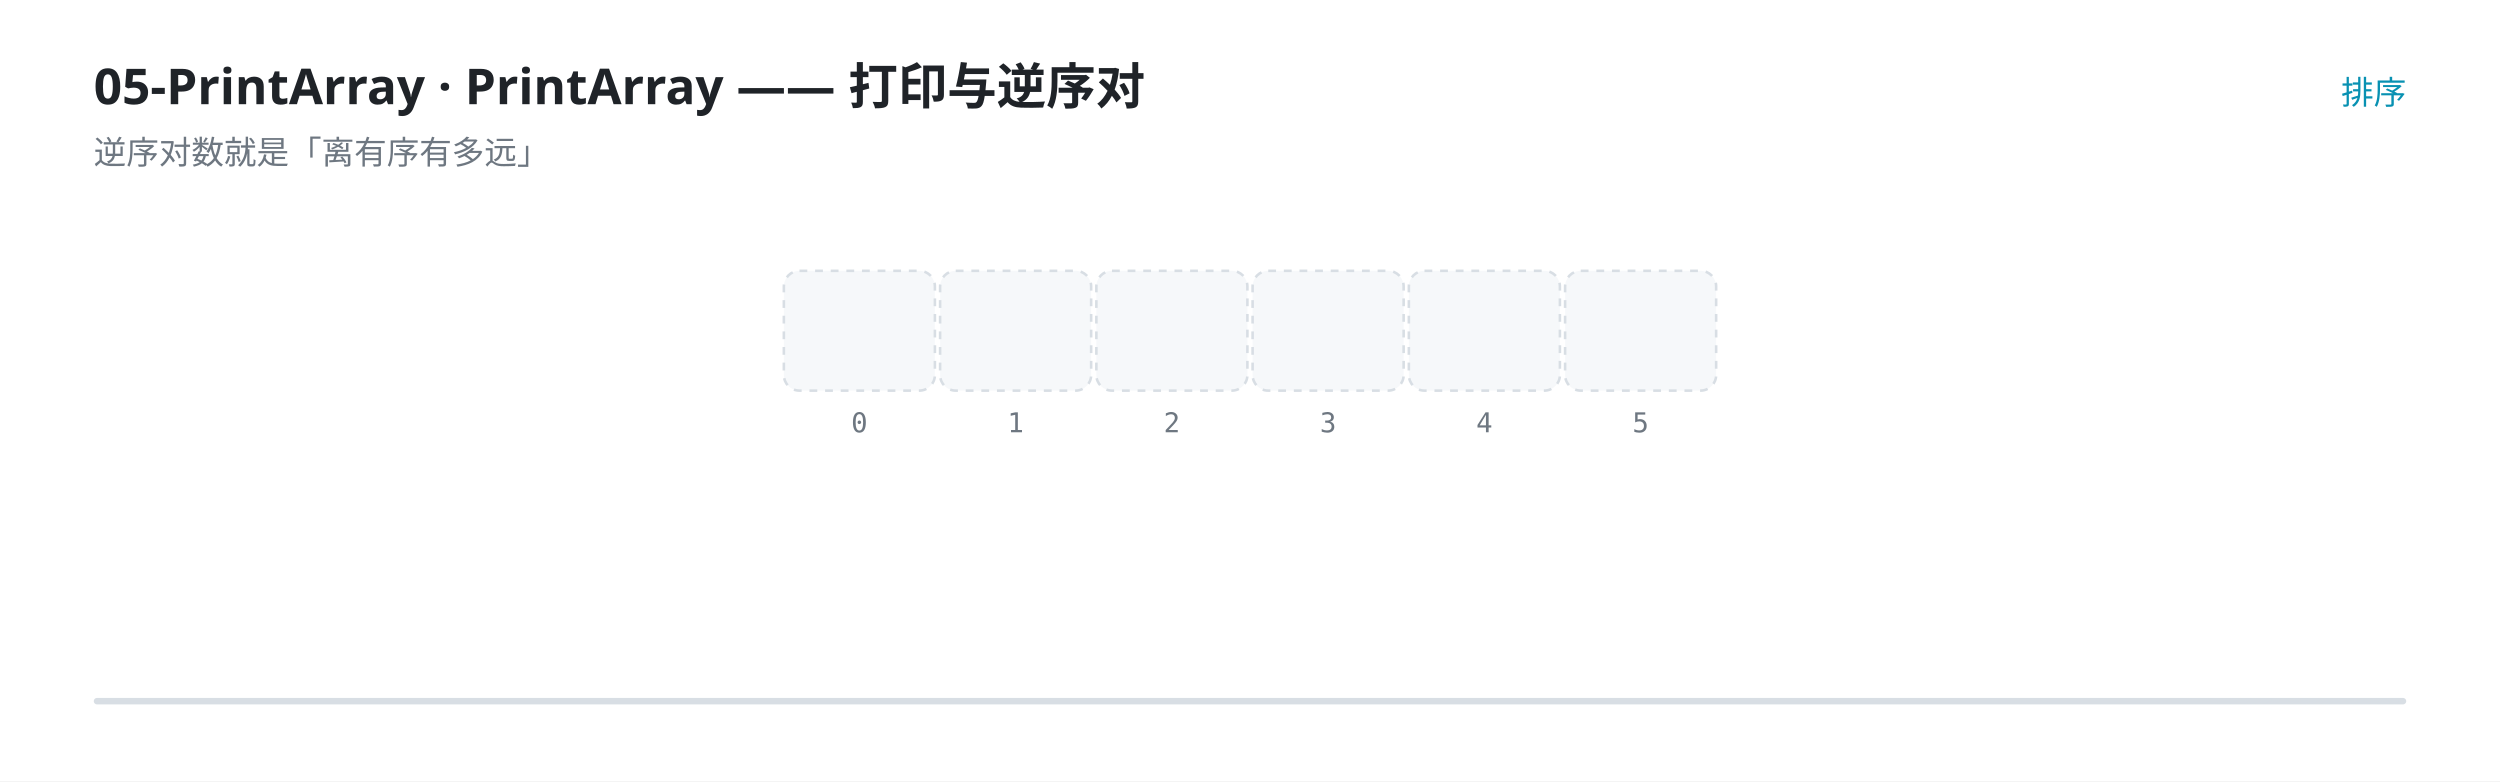
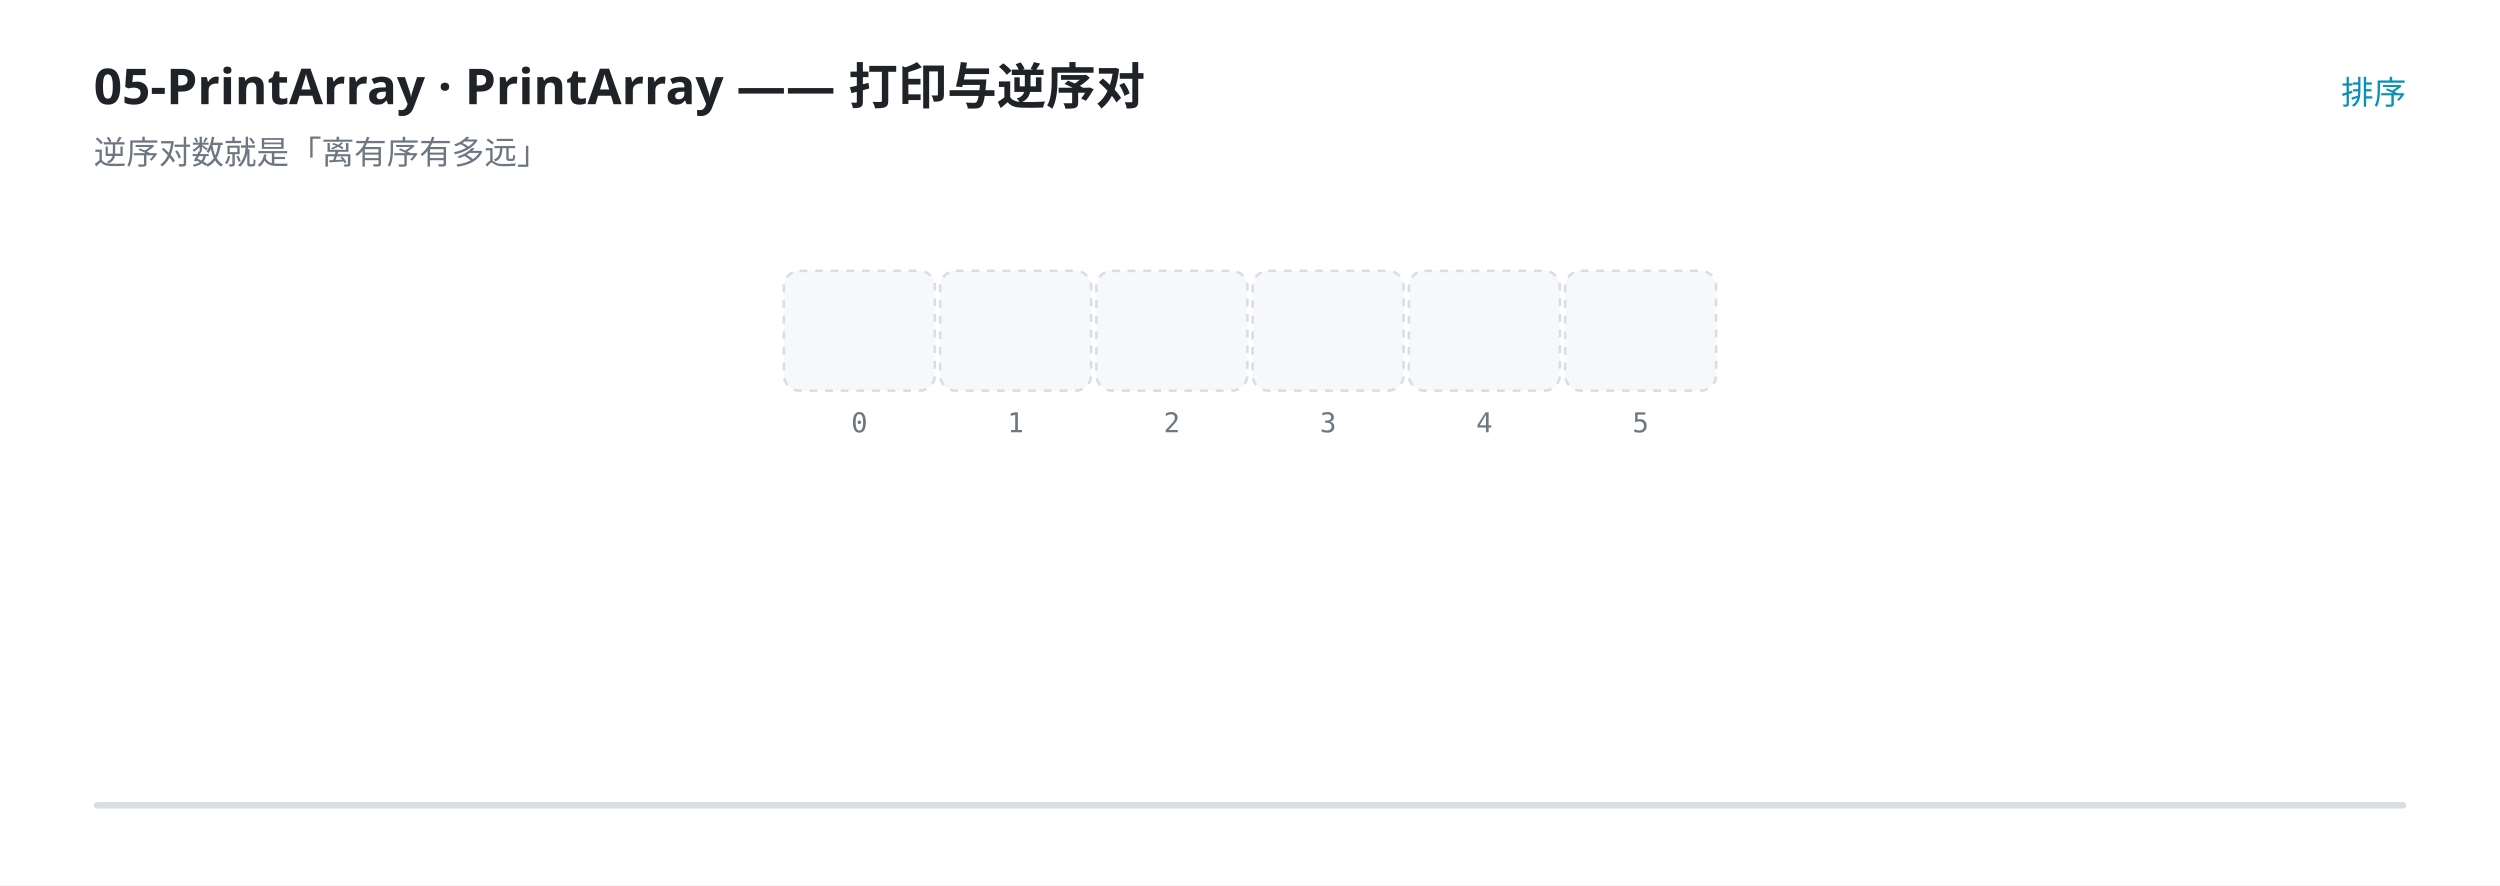
- <svg xmlns="http://www.w3.org/2000/svg" viewBox="0 0 960 300" width="960" height="300" role="img" aria-label="PrintArray —— 打印与逆序对">
-   <rect width="960" height="300" fill="#FFFFFF" />
+ <svg xmlns="http://www.w3.org/2000/svg" viewBox="0 0 960 340" width="960" height="340" role="img" aria-label="PrintArray —— 打印与逆序对">
+   <rect width="960" height="340" fill="#FFFFFF" />
  <g>
-     <rect x="36" y="268" width="888" height="2.5" rx="1.25" fill="#D8DEE4" />
-     <rect x="36" y="268" width="0" height="2.5" rx="1.25" fill="#0891B2">
+     <rect x="36" y="308" width="888" height="2.5" rx="1.25" fill="#D8DEE4" />
+     <rect x="36" y="308" width="0" height="2.5" rx="1.25" fill="#0891B2">
      <animate attributeName="width" values="0;888" dur="10s" repeatCount="indefinite" calcMode="linear" />
    </rect>
  </g>
  <text x="36" y="40" font-family="'Segoe UI','Microsoft YaHei UI','PingFang SC',system-ui,sans-serif" font-size="19" font-weight="600" fill="#1F2328">05-PrintArray · PrintArray —— 打印与逆序对</text>
  <text x="36" y="63" font-family="'Segoe UI','Microsoft YaHei UI','PingFang SC',system-ui,sans-serif" font-size="12.5" fill="#6E7781">逆序对数就是「离有序有多远」</text>
  <text x="924" y="40" text-anchor="end" font-family="'Segoe UI','Microsoft YaHei UI','PingFang SC',system-ui,sans-serif" font-size="12.5" fill="#0891B2">排序</text>
  <rect x="301" y="104" width="58" height="46" rx="6" fill="#F6F8FA" stroke="#D8DEE4" stroke-width="1" stroke-dasharray="3 3" />
  <text x="330" y="166" text-anchor="middle" font-family="ui-monospace,'Cascadia Code','JetBrains Mono',Consolas,monospace" font-size="10.5" fill="#6E7781">0</text>
  <rect x="361" y="104" width="58" height="46" rx="6" fill="#F6F8FA" stroke="#D8DEE4" stroke-width="1" stroke-dasharray="3 3" />
  <text x="390" y="166" text-anchor="middle" font-family="ui-monospace,'Cascadia Code','JetBrains Mono',Consolas,monospace" font-size="10.5" fill="#6E7781">1</text>
  <rect x="421" y="104" width="58" height="46" rx="6" fill="#F6F8FA" stroke="#D8DEE4" stroke-width="1" stroke-dasharray="3 3" />
  <text x="450" y="166" text-anchor="middle" font-family="ui-monospace,'Cascadia Code','JetBrains Mono',Consolas,monospace" font-size="10.5" fill="#6E7781">2</text>
  <rect x="481" y="104" width="58" height="46" rx="6" fill="#F6F8FA" stroke="#D8DEE4" stroke-width="1" stroke-dasharray="3 3" />
  <text x="510" y="166" text-anchor="middle" font-family="ui-monospace,'Cascadia Code','JetBrains Mono',Consolas,monospace" font-size="10.5" fill="#6E7781">3</text>
  <rect x="541" y="104" width="58" height="46" rx="6" fill="#F6F8FA" stroke="#D8DEE4" stroke-width="1" stroke-dasharray="3 3" />
  <text x="570" y="166" text-anchor="middle" font-family="ui-monospace,'Cascadia Code','JetBrains Mono',Consolas,monospace" font-size="10.5" fill="#6E7781">4</text>
  <rect x="601" y="104" width="58" height="46" rx="6" fill="#F6F8FA" stroke="#D8DEE4" stroke-width="1" stroke-dasharray="3 3" />
  <text x="630" y="166" text-anchor="middle" font-family="ui-monospace,'Cascadia Code','JetBrains Mono',Consolas,monospace" font-size="10.5" fill="#6E7781">5</text>
  <g opacity="0">
    <animate attributeName="opacity" values="1;1;0;0" keyTimes="0;0.586;0.6;1" dur="10s" repeatCount="indefinite" calcMode="linear" />
    <rect x="301" y="104" width="58" height="46" rx="6" fill="#FFFFFF" stroke="#D0D7DE" stroke-width="1.4" />
    <text x="330" y="132.5" text-anchor="middle" font-family="ui-monospace,'Cascadia Code','JetBrains Mono',Consolas,monospace" font-size="15" fill="#1F2328">5</text>
  </g>
  <g opacity="0">
    <animate attributeName="opacity" values="1;1;0;0" keyTimes="0;0.586;0.6;1" dur="10s" repeatCount="indefinite" calcMode="linear" />
    <rect x="361" y="104" width="58" height="46" rx="6" fill="#FFFFFF" stroke="#D0D7DE" stroke-width="1.4" />
    <text x="390" y="132.5" text-anchor="middle" font-family="ui-monospace,'Cascadia Code','JetBrains Mono',Consolas,monospace" font-size="15" fill="#1F2328">1</text>
  </g>
  <g opacity="0">
    <animate attributeName="opacity" values="1;1;0;0" keyTimes="0;0.586;0.6;1" dur="10s" repeatCount="indefinite" calcMode="linear" />
    <rect x="421" y="104" width="58" height="46" rx="6" fill="#FFFFFF" stroke="#D0D7DE" stroke-width="1.4" />
    <text x="450" y="132.5" text-anchor="middle" font-family="ui-monospace,'Cascadia Code','JetBrains Mono',Consolas,monospace" font-size="15" fill="#1F2328">4</text>
  </g>
  <g opacity="0">
    <animate attributeName="opacity" values="1;1;0;0" keyTimes="0;0.586;0.6;1" dur="10s" repeatCount="indefinite" calcMode="linear" />
    <rect x="481" y="104" width="58" height="46" rx="6" fill="#FFFFFF" stroke="#D0D7DE" stroke-width="1.4" />
    <text x="510" y="132.5" text-anchor="middle" font-family="ui-monospace,'Cascadia Code','JetBrains Mono',Consolas,monospace" font-size="15" fill="#1F2328">2</text>
  </g>
  <g opacity="0">
    <animate attributeName="opacity" values="1;1;0;0" keyTimes="0;0.586;0.6;1" dur="10s" repeatCount="indefinite" calcMode="linear" />
    <rect x="541" y="104" width="58" height="46" rx="6" fill="#FFFFFF" stroke="#D0D7DE" stroke-width="1.4" />
    <text x="570" y="132.5" text-anchor="middle" font-family="ui-monospace,'Cascadia Code','JetBrains Mono',Consolas,monospace" font-size="15" fill="#1F2328">8</text>
  </g>
  <g opacity="0">
    <animate attributeName="opacity" values="1;1;0;0" keyTimes="0;0.586;0.6;1" dur="10s" repeatCount="indefinite" calcMode="linear" />
    <rect x="601" y="104" width="58" height="46" rx="6" fill="#FFFFFF" stroke="#D0D7DE" stroke-width="1.4" />
    <text x="630" y="132.5" text-anchor="middle" font-family="ui-monospace,'Cascadia Code','JetBrains Mono',Consolas,monospace" font-size="15" fill="#1F2328">3</text>
  </g>
  <g opacity="0">
    <animate attributeName="opacity" values="0;0;1;1;0" keyTimes="0;0.586;0.6;0.986;1" dur="10s" repeatCount="indefinite" calcMode="linear" />
    <rect x="301" y="104" width="58" height="46" rx="6" fill="#E7F7F1" stroke="#10B981" stroke-width="2" />
    <text x="330" y="132.5" text-anchor="middle" font-family="ui-monospace,'Cascadia Code','JetBrains Mono',Consolas,monospace" font-size="15" fill="#1F2328">1</text>
  </g>
  <g opacity="0">
    <animate attributeName="opacity" values="0;0;1;1;0" keyTimes="0;0.586;0.6;0.986;1" dur="10s" repeatCount="indefinite" calcMode="linear" />
    <rect x="361" y="104" width="58" height="46" rx="6" fill="#E7F7F1" stroke="#10B981" stroke-width="2" />
    <text x="390" y="132.5" text-anchor="middle" font-family="ui-monospace,'Cascadia Code','JetBrains Mono',Consolas,monospace" font-size="15" fill="#1F2328">2</text>
  </g>
  <g opacity="0">
    <animate attributeName="opacity" values="0;0;1;1;0" keyTimes="0;0.586;0.6;0.986;1" dur="10s" repeatCount="indefinite" calcMode="linear" />
    <rect x="421" y="104" width="58" height="46" rx="6" fill="#E7F7F1" stroke="#10B981" stroke-width="2" />
    <text x="450" y="132.5" text-anchor="middle" font-family="ui-monospace,'Cascadia Code','JetBrains Mono',Consolas,monospace" font-size="15" fill="#1F2328">3</text>
  </g>
  <g opacity="0">
    <animate attributeName="opacity" values="0;0;1;1;0" keyTimes="0;0.586;0.6;0.986;1" dur="10s" repeatCount="indefinite" calcMode="linear" />
    <rect x="481" y="104" width="58" height="46" rx="6" fill="#E7F7F1" stroke="#10B981" stroke-width="2" />
    <text x="510" y="132.5" text-anchor="middle" font-family="ui-monospace,'Cascadia Code','JetBrains Mono',Consolas,monospace" font-size="15" fill="#1F2328">4</text>
  </g>
  <g opacity="0">
    <animate attributeName="opacity" values="0;0;1;1;0" keyTimes="0;0.586;0.6;0.986;1" dur="10s" repeatCount="indefinite" calcMode="linear" />
    <rect x="541" y="104" width="58" height="46" rx="6" fill="#E7F7F1" stroke="#10B981" stroke-width="2" />
    <text x="570" y="132.5" text-anchor="middle" font-family="ui-monospace,'Cascadia Code','JetBrains Mono',Consolas,monospace" font-size="15" fill="#1F2328">5</text>
  </g>
  <g opacity="0">
    <animate attributeName="opacity" values="0;0;1;1;0" keyTimes="0;0.586;0.6;0.986;1" dur="10s" repeatCount="indefinite" calcMode="linear" />
    <rect x="601" y="104" width="58" height="46" rx="6" fill="#E7F7F1" stroke="#10B981" stroke-width="2" />
    <text x="630" y="132.5" text-anchor="middle" font-family="ui-monospace,'Cascadia Code','JetBrains Mono',Consolas,monospace" font-size="15" fill="#1F2328">8</text>
  </g>
  <g opacity="0">
    <animate attributeName="opacity" values="0;0;1;1;0;0" keyTimes="0;0.286;0.3;0.406;0.42;1" dur="10s" repeatCount="indefinite" calcMode="linear" />
-     <line x1="330" y1="182" x2="390" y2="182" stroke="#EF4444" stroke-width="1.5" stroke-dasharray="4 3" />
-     <text x="360" y="197" text-anchor="middle" font-family="'Segoe UI','Microsoft YaHei UI','PingFang SC',system-ui,sans-serif" font-size="11" fill="#EF4444">5 &gt; 1</text>
+     <line x1="330" y1="180" x2="390" y2="180" stroke="#EF4444" stroke-width="1.5" stroke-dasharray="4 3" />
+     <text x="360" y="195" text-anchor="middle" font-family="'Segoe UI','Microsoft YaHei UI','PingFang SC',system-ui,sans-serif" font-size="11" fill="#EF4444">5 &gt; 1</text>
  </g>
  <g opacity="0">
    <animate attributeName="opacity" values="0;0;1;1;0;0" keyTimes="0;0.346;0.36;0.466;0.48;1" dur="10s" repeatCount="indefinite" calcMode="linear" />
-     <line x1="330" y1="182" x2="510" y2="182" stroke="#EF4444" stroke-width="1.5" stroke-dasharray="4 3" />
-     <text x="420" y="197" text-anchor="middle" font-family="'Segoe UI','Microsoft YaHei UI','PingFang SC',system-ui,sans-serif" font-size="11" fill="#EF4444">5 &gt; 2</text>
+     <line x1="330" y1="180" x2="510" y2="180" stroke="#EF4444" stroke-width="1.5" stroke-dasharray="4 3" />
+     <text x="420" y="195" text-anchor="middle" font-family="'Segoe UI','Microsoft YaHei UI','PingFang SC',system-ui,sans-serif" font-size="11" fill="#EF4444">5 &gt; 2</text>
  </g>
  <g opacity="0">
    <animate attributeName="opacity" values="0;0;1;1;0;0" keyTimes="0;0.226;0.24;0.526;0.54;1" dur="10s" repeatCount="indefinite" calcMode="linear" />
-     <text x="480" y="186" text-anchor="middle" font-family="ui-monospace,'Cascadia Code','JetBrains Mono',Consolas,monospace" font-size="12.5" font-weight="400" fill="#EF4444">逆序对：i &lt; j 但 A[i] &gt; A[j] 的一对</text>
+     <text x="480" y="210" text-anchor="middle" font-family="ui-monospace,'Cascadia Code','JetBrains Mono',Consolas,monospace" font-size="12.5" font-weight="400" fill="#EF4444">逆序对：i &lt; j 但 A[i] &gt; A[j] 的一对</text>
  </g>
  <g opacity="0">
    <animate attributeName="opacity" values="0;0;1;1;0;0" keyTimes="0;0.526;0.54;0.606;0.62;1" dur="10s" repeatCount="indefinite" calcMode="linear" />
-     <text x="480" y="186" text-anchor="middle" font-family="ui-monospace,'Cascadia Code','JetBrains Mono',Consolas,monospace" font-size="12.5" font-weight="400" fill="#D29922">[5,1,4,2,8,3] 有 8 个逆序对</text>
+     <text x="480" y="210" text-anchor="middle" font-family="ui-monospace,'Cascadia Code','JetBrains Mono',Consolas,monospace" font-size="12.5" font-weight="400" fill="#D29922">[5,1,4,2,8,3] 有 8 个逆序对</text>
  </g>
  <g opacity="0">
    <animate attributeName="opacity" values="0;0;1;1;0;0" keyTimes="0;0.606;0.62;0.906;0.92;1" dur="10s" repeatCount="indefinite" calcMode="linear" />
-     <text x="480" y="186" text-anchor="middle" font-family="'Segoe UI','Microsoft YaHei UI','PingFang SC',system-ui,sans-serif" font-size="12.5" font-weight="400" fill="#10B981">已经有序 → 0 个；完全逆序 → n(n-1)/2 个（最多）</text>
+     <text x="480" y="210" text-anchor="middle" font-family="'Segoe UI','Microsoft YaHei UI','PingFang SC',system-ui,sans-serif" font-size="12.5" font-weight="400" fill="#10B981">已经有序 → 0 个；完全逆序 → n(n-1)/2 个（最多）</text>
  </g>
  <g opacity="0">
    <animate attributeName="opacity" values="0;0;1;1;0" keyTimes="0;0.906;0.92;0.986;1" dur="10s" repeatCount="indefinite" calcMode="linear" />
-     <text x="480" y="186" text-anchor="middle" font-family="ui-monospace,'Cascadia Code','JetBrains Mono',Consolas,monospace" font-size="12.5" font-weight="400" fill="#3B82F6">插入排序的移动次数 = 逆序对的个数</text>
+     <text x="480" y="210" text-anchor="middle" font-family="ui-monospace,'Cascadia Code','JetBrains Mono',Consolas,monospace" font-size="12.5" font-weight="400" fill="#3B82F6">插入排序的移动次数 = 逆序对的个数</text>
  </g>
  <g opacity="0">
    <animate attributeName="opacity" values="1;1;0;0" keyTimes="0;0.222;0.24;1" dur="10s" repeatCount="indefinite" calcMode="linear" />
-     <text x="36" y="214" font-family="'Segoe UI','Microsoft YaHei UI','PingFang SC',system-ui,sans-serif" font-size="14" fill="#1F2328">怎么衡量一个数组"离有序有多远"？用**逆序对**</text>
+     <text x="36" y="250" font-family="'Segoe UI','Microsoft YaHei UI','PingFang SC',system-ui,sans-serif" font-size="14" fill="#1F2328">怎么衡量一个数组"离有序有多远"？用<tspan font-weight="700">逆序对</tspan>
+     </text>
  </g>
  <g opacity="0">
    <animate attributeName="opacity" values="0;0;1;1;0;0" keyTimes="0;0.222;0.24;0.282;0.3;1" dur="10s" repeatCount="indefinite" calcMode="linear" />
-     <text x="36" y="214" font-family="'Segoe UI','Microsoft YaHei UI','PingFang SC',system-ui,sans-serif" font-size="14" fill="#1F2328">一对下标 (i, j) 满足 i &lt; j 但 A[i] &gt; A[j]，就是一个逆序对</text>
+     <text x="36" y="250" font-family="'Segoe UI','Microsoft YaHei UI','PingFang SC',system-ui,sans-serif" font-size="14" fill="#1F2328">一对下标 (i, j) 满足 i &lt; j 但 A[i] &gt; A[j]，就是一个逆序对</text>
  </g>
  <g opacity="0">
    <animate attributeName="opacity" values="0;0;1;1;0;0" keyTimes="0;0.282;0.3;0.402;0.42;1" dur="10s" repeatCount="indefinite" calcMode="linear" />
-     <text x="36" y="214" font-family="'Segoe UI','Microsoft YaHei UI','PingFang SC',system-ui,sans-serif" font-size="14" fill="#1F2328">比如 5 在 1 前面、而且比 1 大 → 这是一个逆序对</text>
+     <text x="36" y="250" font-family="'Segoe UI','Microsoft YaHei UI','PingFang SC',system-ui,sans-serif" font-size="14" fill="#1F2328">比如 5 在 1 前面、而且比 1 大 → 这是一个逆序对</text>
  </g>
  <g opacity="0">
    <animate attributeName="opacity" values="0;0;1;1;0;0" keyTimes="0;0.402;0.42;0.462;0.48;1" dur="10s" repeatCount="indefinite" calcMode="linear" />
-     <text x="36" y="214" font-family="'Segoe UI','Microsoft YaHei UI','PingFang SC',system-ui,sans-serif" font-size="14" fill="#1F2328">5 和 2 也是、5 和 3 也是……</text>
+     <text x="36" y="250" font-family="'Segoe UI','Microsoft YaHei UI','PingFang SC',system-ui,sans-serif" font-size="14" fill="#1F2328">5 和 2 也是、5 和 3 也是……</text>
  </g>
  <g opacity="0">
    <animate attributeName="opacity" values="0;0;1;1;0;0" keyTimes="0;0.462;0.48;0.582;0.6;1" dur="10s" repeatCount="indefinite" calcMode="linear" />
-     <text x="36" y="214" font-family="'Segoe UI','Microsoft YaHei UI','PingFang SC',system-ui,sans-serif" font-size="14" fill="#1F2328">这组数据一共有 8 个逆序对</text>
+     <text x="36" y="250" font-family="'Segoe UI','Microsoft YaHei UI','PingFang SC',system-ui,sans-serif" font-size="14" fill="#1F2328">这组数据一共有 8 个逆序对</text>
  </g>
  <g opacity="0">
    <animate attributeName="opacity" values="0;0;1;1;0;0" keyTimes="0;0.582;0.6;0.702;0.72;1" dur="10s" repeatCount="indefinite" calcMode="linear" />
-     <text x="36" y="214" font-family="'Segoe UI','Microsoft YaHei UI','PingFang SC',system-ui,sans-serif" font-size="14" fill="#1F2328">已经有序的数组是 0 个；完全逆序的数组是 n(n-1)/2 个（最多）</text>
+     <text x="36" y="250" font-family="'Segoe UI','Microsoft YaHei UI','PingFang SC',system-ui,sans-serif" font-size="14" fill="#1F2328">已经有序的数组是 0 个；完全逆序的数组是 n(n-1)/2 个（最多）</text>
  </g>
  <g opacity="0">
    <animate attributeName="opacity" values="0;0;1;1;0;0" keyTimes="0;0.702;0.72;0.782;0.8;1" dur="10s" repeatCount="indefinite" calcMode="linear" />
-     <text x="36" y="214" font-family="'Segoe UI','Microsoft YaHei UI','PingFang SC',system-ui,sans-serif" font-size="14" fill="#1F2328">所以逆序对数就是"这个数组有多乱"的度量</text>
+     <text x="36" y="250" font-family="'Segoe UI','Microsoft YaHei UI','PingFang SC',system-ui,sans-serif" font-size="14" fill="#1F2328">所以逆序对数就是"这个数组有多乱"的度量</text>
  </g>
  <g opacity="0">
    <animate attributeName="opacity" values="0;0;1;1;0;0" keyTimes="0;0.782;0.8;0.882;0.9;1" dur="10s" repeatCount="indefinite" calcMode="linear" />
-     <text x="36" y="214" font-family="'Segoe UI','Microsoft YaHei UI','PingFang SC',system-ui,sans-serif" font-size="14" fill="#1F2328">更有意思的是：**插入排序的移动次数恰好等于逆序对的个数**</text>
+     <text x="36" y="250" font-family="'Segoe UI','Microsoft YaHei UI','PingFang SC',system-ui,sans-serif" font-size="14" fill="#1F2328">更有意思的是：<tspan font-weight="700">插入排序的移动次数恰好等于逆序对的个数</tspan>
+     </text>
  </g>
  <g opacity="0">
    <animate attributeName="opacity" values="0;0;1;1;0;0" keyTimes="0;0.882;0.9;0.942;0.96;1" dur="10s" repeatCount="indefinite" calcMode="linear" />
-     <text x="36" y="214" font-family="'Segoe UI','Microsoft YaHei UI','PingFang SC',system-ui,sans-serif" font-size="14" fill="#1F2328">每消除一个逆序对，就正好移动一次元素</text>
+     <text x="36" y="250" font-family="'Segoe UI','Microsoft YaHei UI','PingFang SC',system-ui,sans-serif" font-size="14" fill="#1F2328">每消除一个逆序对，就正好移动一次元素</text>
  </g>
  <g opacity="0">
    <animate attributeName="opacity" values="0;0;1;1;0" keyTimes="0;0.942;0.96;0.982;1" dur="10s" repeatCount="indefinite" calcMode="linear" />
-     <text x="36" y="214" font-family="'Segoe UI','Microsoft YaHei UI','PingFang SC',system-ui,sans-serif" font-size="14" fill="#1F2328">这就是"插入排序近乎有序时快"的根本原因 —— 逆序对少，移动就少</text>
+     <text x="36" y="250" font-family="'Segoe UI','Microsoft YaHei UI','PingFang SC',system-ui,sans-serif" font-size="14" fill="#1F2328">这就是"插入排序近乎有序时快"的根本原因 —— 逆序对少，移动就少</text>
  </g>
</svg>
